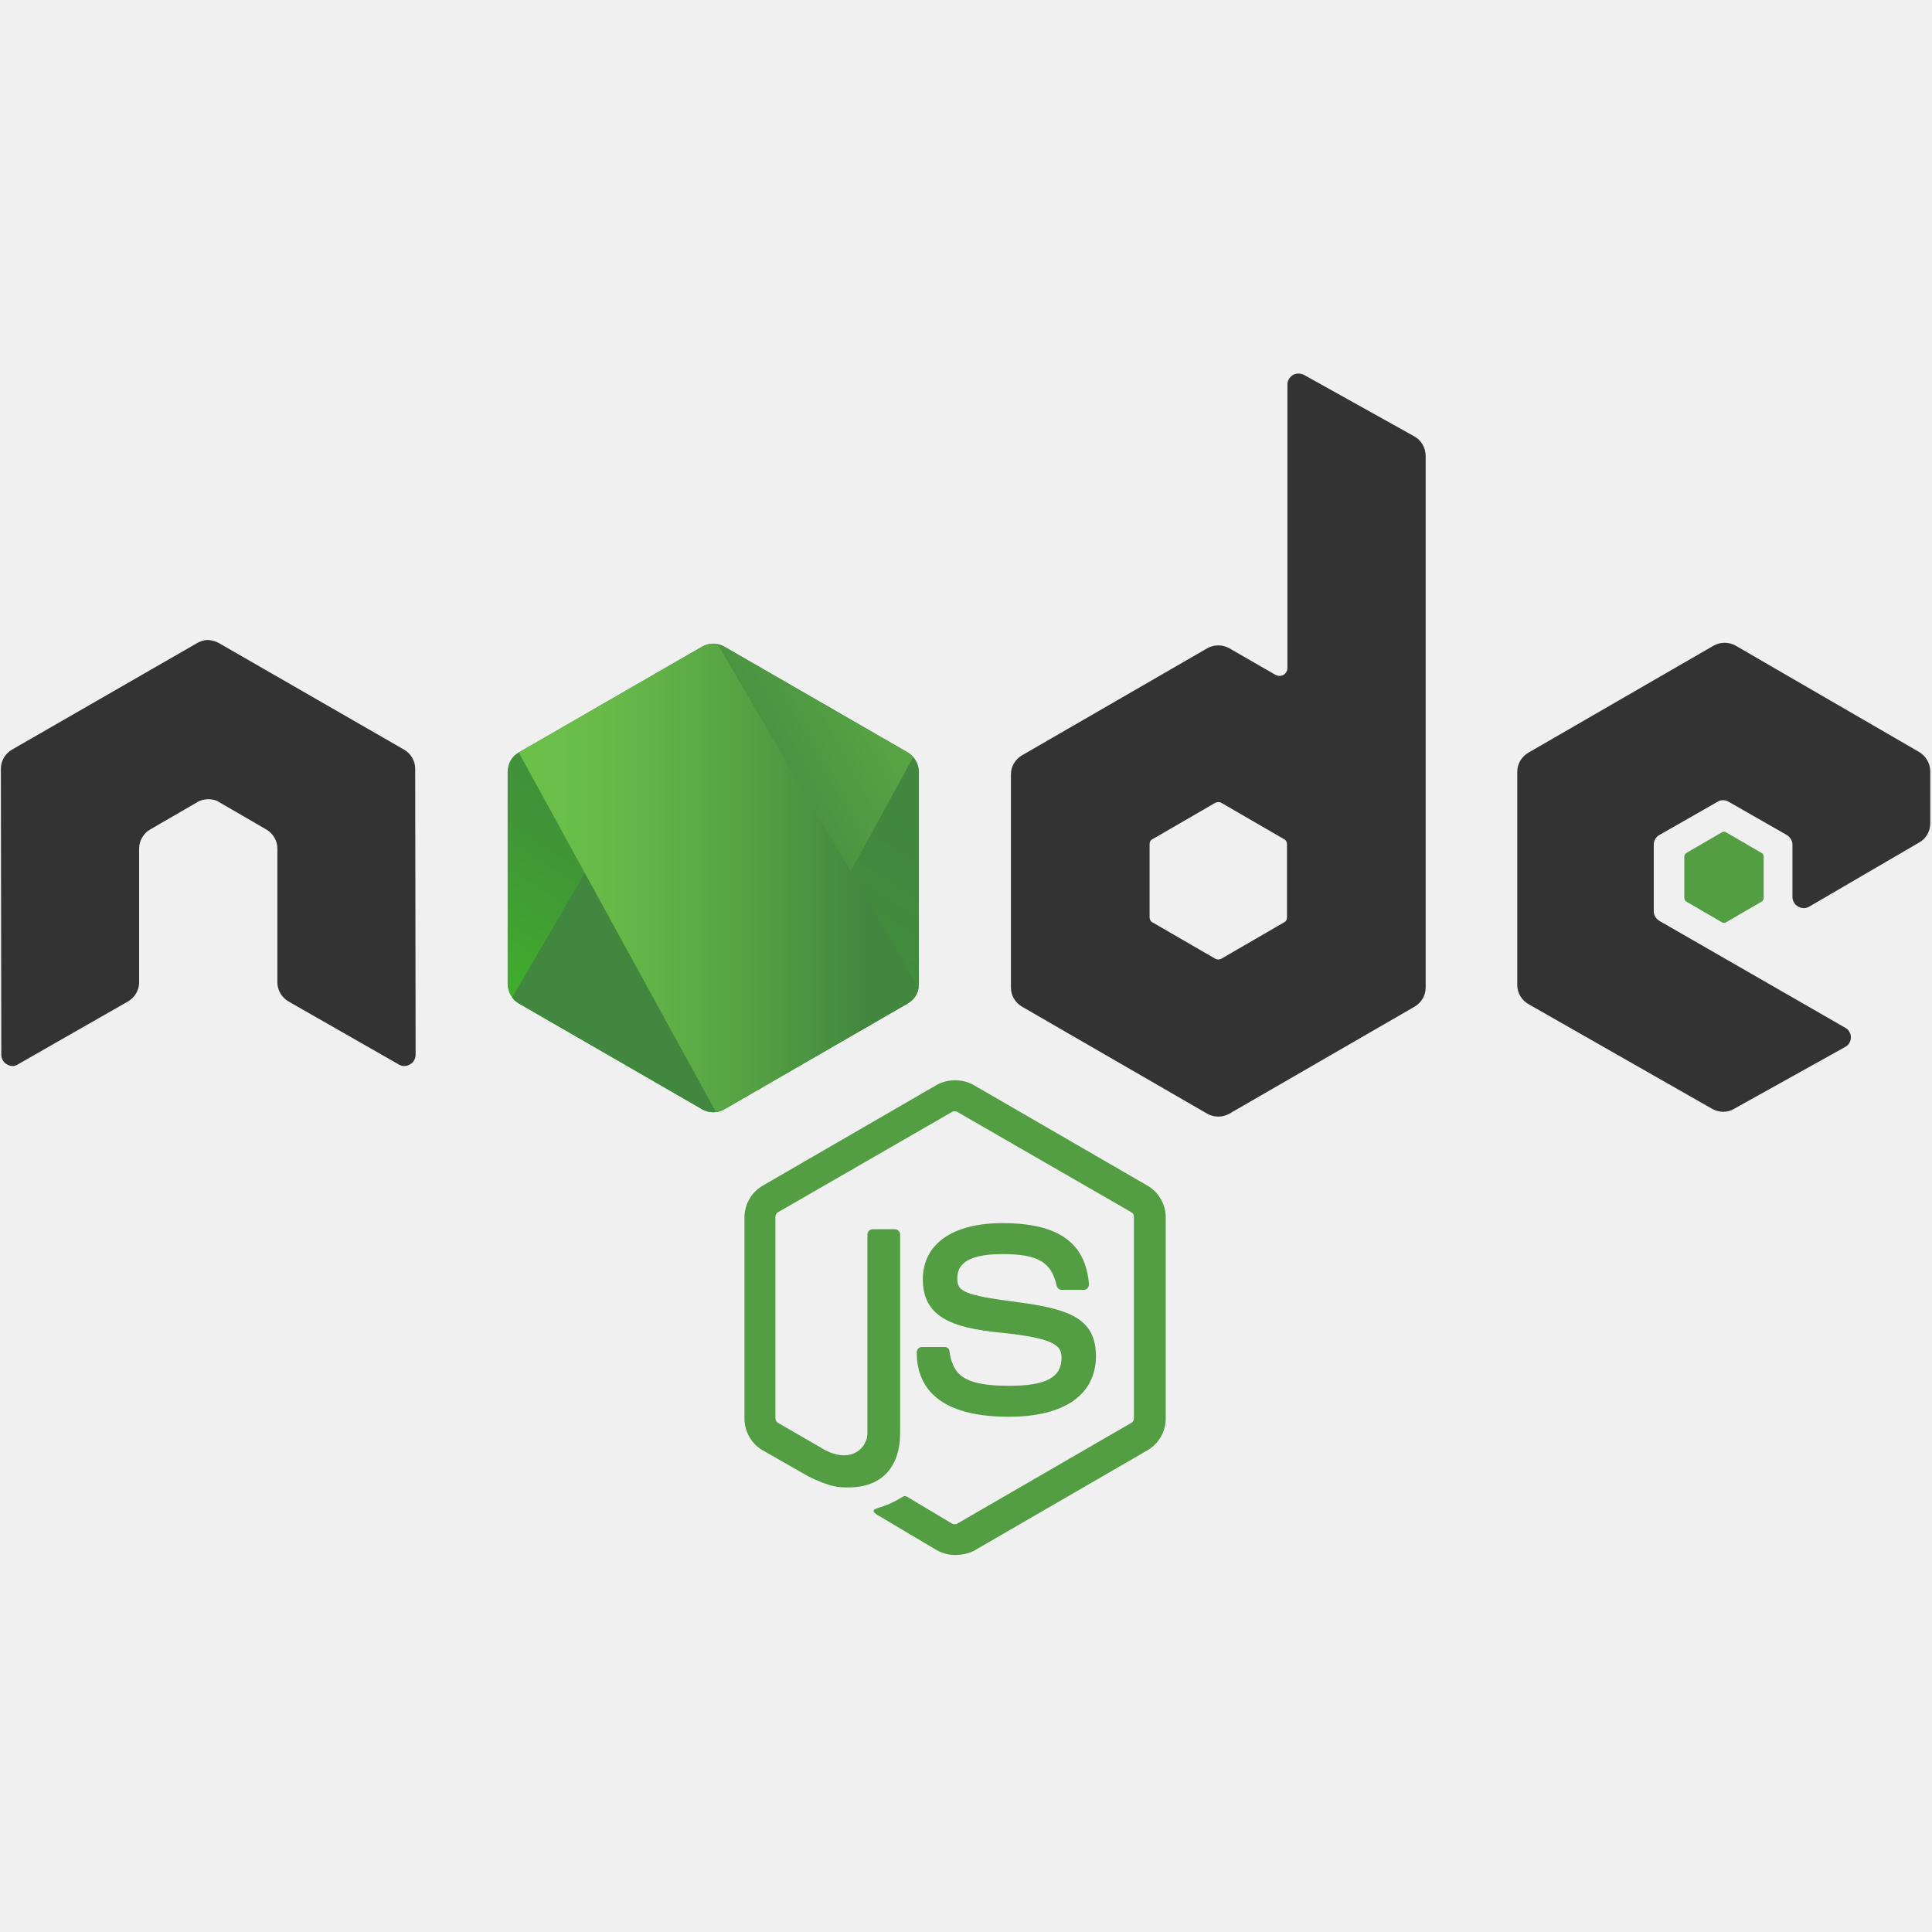
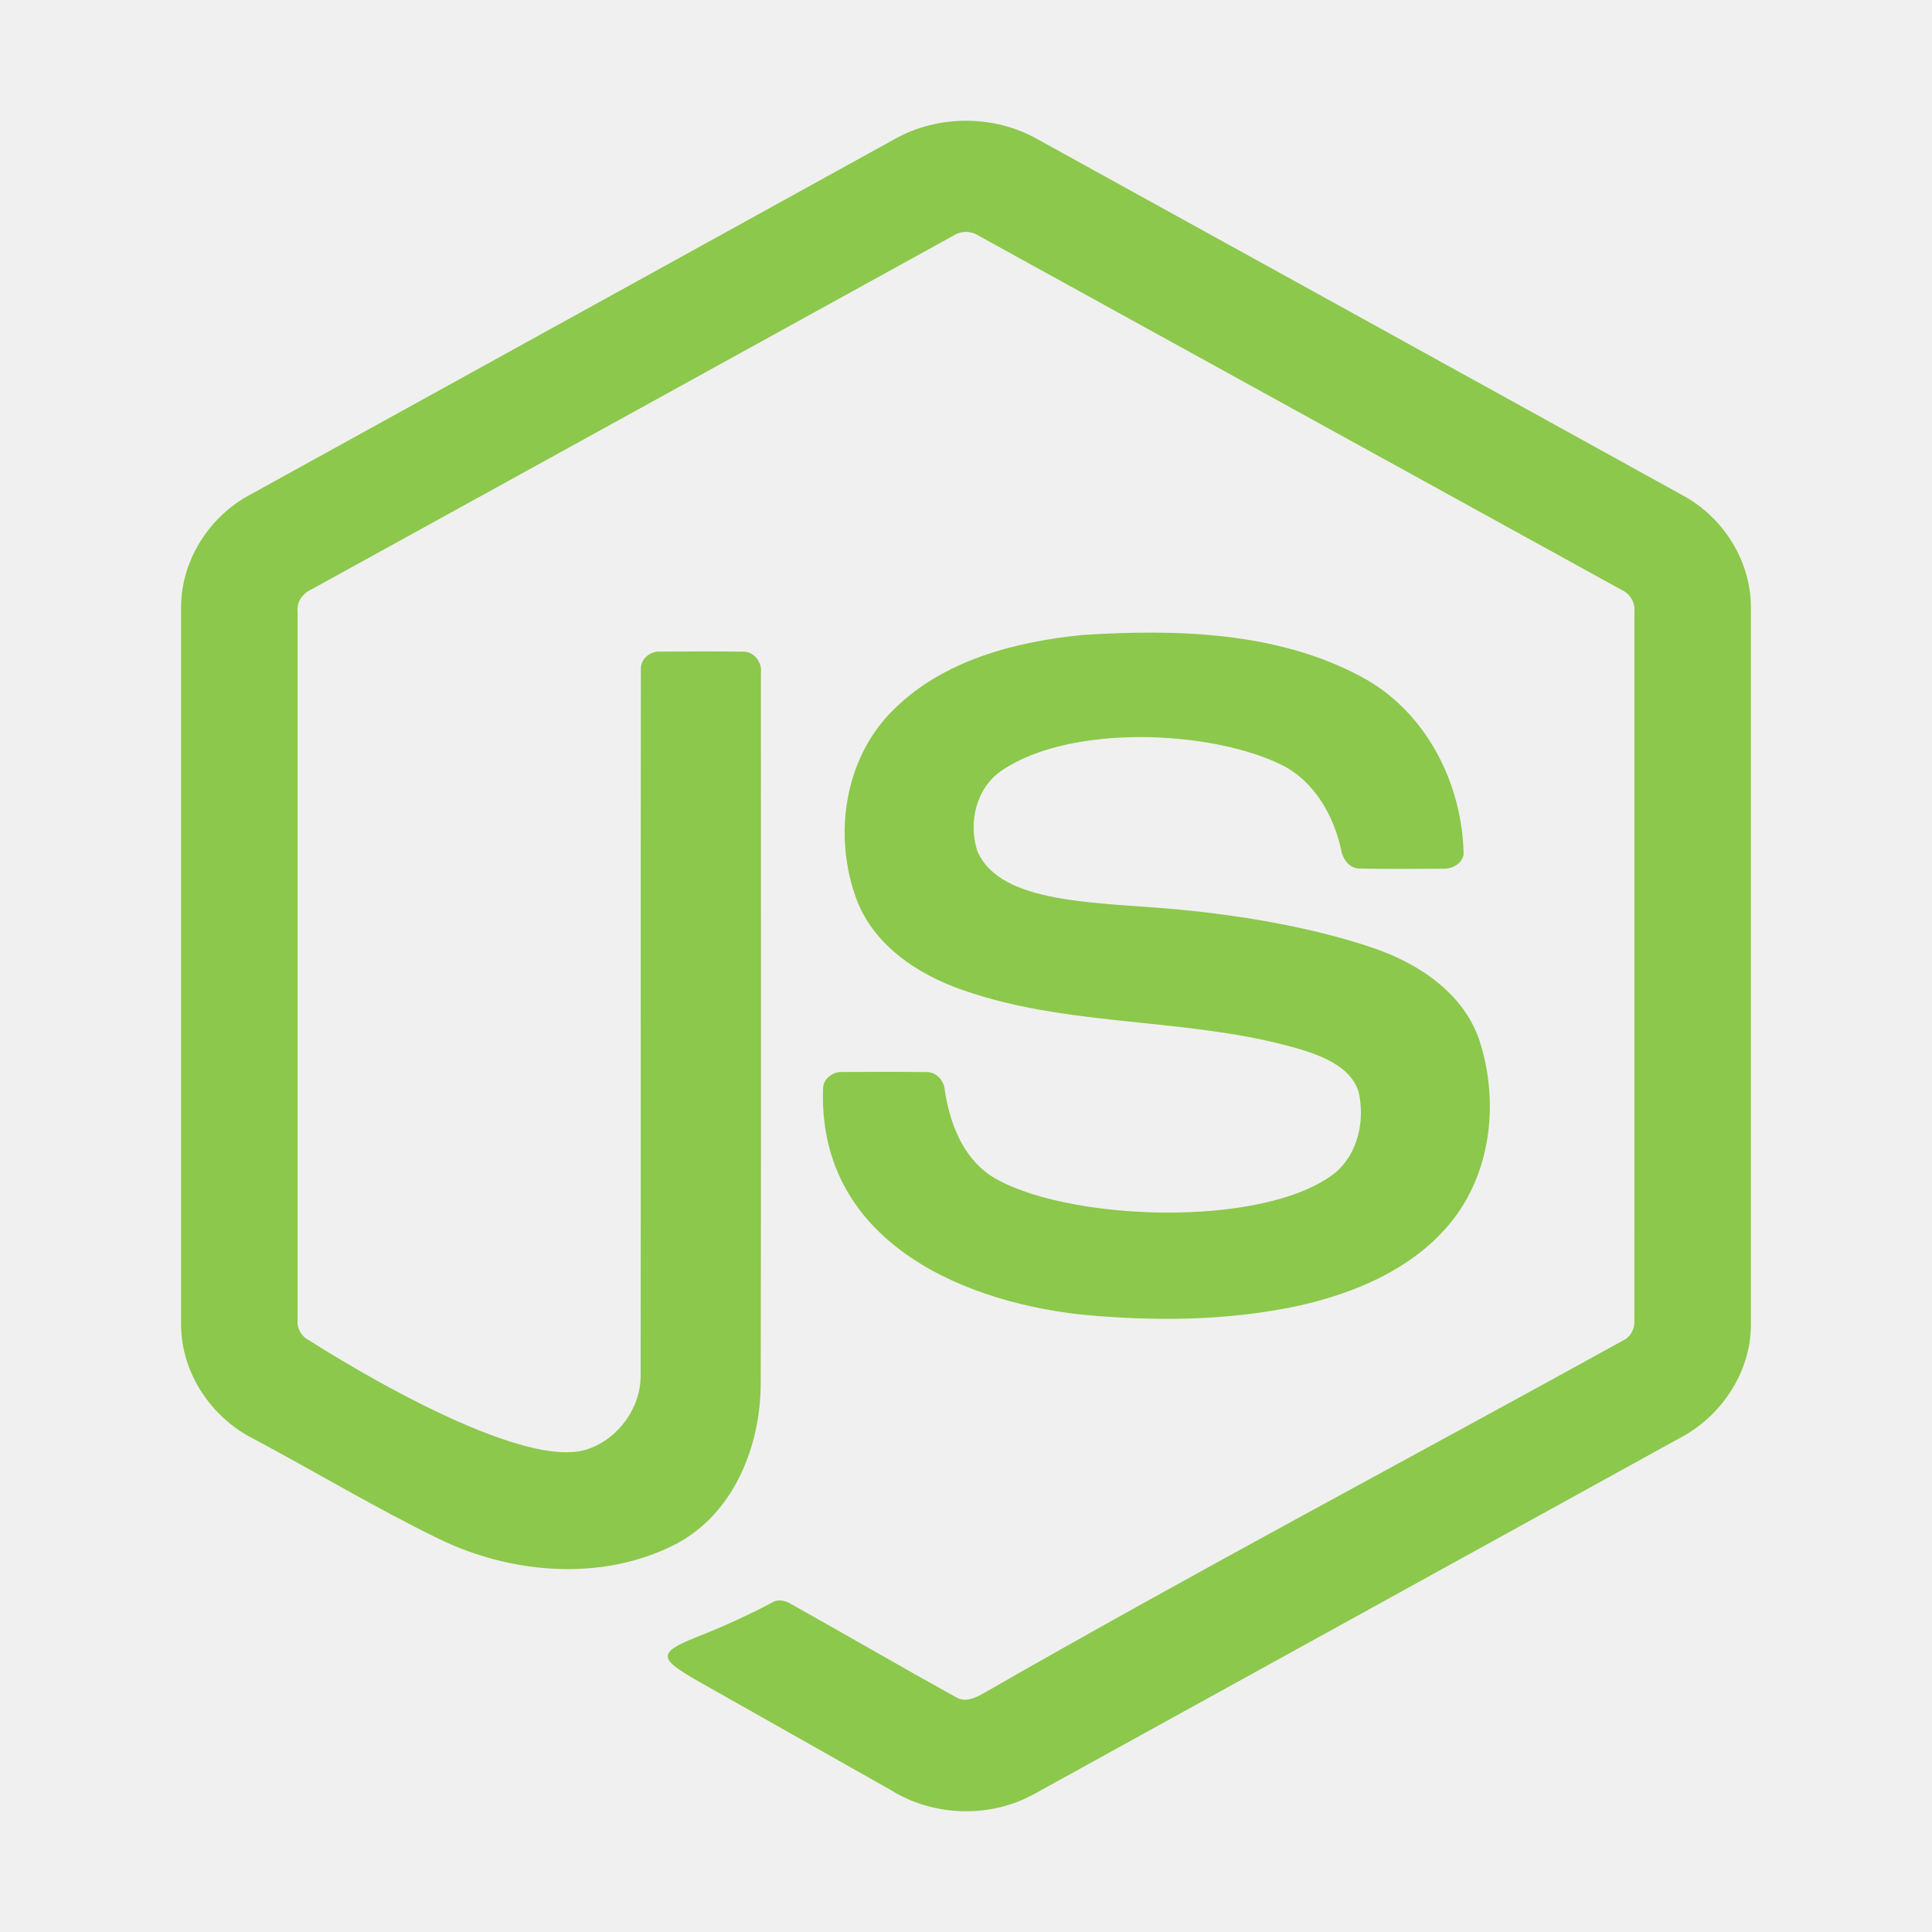
- <svg xmlns="http://www.w3.org/2000/svg" xmlns:xlink="http://www.w3.org/1999/xlink" width="800px" height="800px" viewBox="0 -99 512 512" preserveAspectRatio="xMidYMid">
-   <defs>
-     <linearGradient x1="68.188%" y1="17.487%" x2="27.823%" y2="89.755%" id="b">
-       <stop stop-color="#41873F" offset="0%" />
-       <stop stop-color="#418B3D" offset="32.88%" />
-       <stop stop-color="#419637" offset="63.52%" />
-       <stop stop-color="#3FA92D" offset="93.19%" />
-       <stop stop-color="#3FAE2A" offset="100%" />
-     </linearGradient>
-     <path id="a" d="M57.903 1.85a5.957 5.957 0 0 0-5.894 0L3.352 29.933c-1.85 1.04-2.89 3.005-2.89 5.085v56.286c0 2.08 1.156 4.045 2.89 5.085l48.657 28.085a5.957 5.957 0 0 0 5.894 0l48.658-28.085c1.849-1.04 2.89-3.005 2.89-5.085V35.019c0-2.08-1.157-4.045-2.89-5.085L57.903 1.85z" />
-     <linearGradient x1="43.277%" y1="55.169%" x2="159.245%" y2="-18.306%" id="d">
-       <stop stop-color="#41873F" offset="13.76%" />
-       <stop stop-color="#54A044" offset="40.32%" />
-       <stop stop-color="#66B848" offset="71.36%" />
-       <stop stop-color="#6CC04A" offset="90.81%" />
-     </linearGradient>
-     <linearGradient x1="-4413.77%" y1="13.43%" x2="5327.93%" y2="13.43%" id="e">
-       <stop stop-color="#6CC04A" offset="9.192%" />
-       <stop stop-color="#66B848" offset="28.64%" />
-       <stop stop-color="#54A044" offset="59.68%" />
-       <stop stop-color="#41873F" offset="86.24%" />
-     </linearGradient>
-     <linearGradient x1="-4.389%" y1="49.997%" x2="101.499%" y2="49.997%" id="f">
-       <stop stop-color="#6CC04A" offset="9.192%" />
-       <stop stop-color="#66B848" offset="28.64%" />
-       <stop stop-color="#54A044" offset="59.68%" />
-       <stop stop-color="#41873F" offset="86.24%" />
-     </linearGradient>
-     <linearGradient x1="-9713.77%" y1="36.21%" x2="27.93%" y2="36.21%" id="g">
-       <stop stop-color="#6CC04A" offset="9.192%" />
-       <stop stop-color="#66B848" offset="28.64%" />
-       <stop stop-color="#54A044" offset="59.68%" />
-       <stop stop-color="#41873F" offset="86.24%" />
-     </linearGradient>
-     <linearGradient x1="-103.861%" y1="50.275%" x2="100.797%" y2="50.275%" id="h">
-       <stop stop-color="#6CC04A" offset="9.192%" />
-       <stop stop-color="#66B848" offset="28.64%" />
-       <stop stop-color="#54A044" offset="59.68%" />
-       <stop stop-color="#41873F" offset="86.24%" />
-     </linearGradient>
-     <linearGradient x1="130.613%" y1="-211.069%" x2="4.393%" y2="201.605%" id="i">
-       <stop stop-color="#41873F" offset="0%" />
-       <stop stop-color="#418B3D" offset="32.88%" />
-       <stop stop-color="#419637" offset="63.52%" />
-       <stop stop-color="#3FA92D" offset="93.19%" />
-       <stop stop-color="#3FAE2A" offset="100%" />
-     </linearGradient>
-   </defs>
-   <g fill="none">
-     <path d="M253.11 313.094c-1.733 0-3.351-.462-4.854-1.271l-15.371-9.13c-2.312-1.272-1.156-1.734-.462-1.965 3.12-1.04 3.698-1.272 6.934-3.12.347-.232.81-.116 1.156.115l11.789 7.05c.462.231 1.04.231 1.386 0l46.115-26.698c.462-.231.694-.694.694-1.271v-53.28c0-.579-.232-1.04-.694-1.272l-46.115-26.582c-.462-.232-1.04-.232-1.386 0l-46.115 26.582c-.462.231-.694.809-.694 1.271v53.28c0 .463.232 1.04.694 1.272l12.598 7.281c6.819 3.467 11.095-.578 11.095-4.623v-52.587c0-.693.578-1.387 1.387-1.387h5.894c.694 0 1.387.578 1.387 1.387v52.587c0 9.13-4.97 14.447-13.638 14.447-2.658 0-4.738 0-10.633-2.89l-12.135-6.934c-3.005-1.733-4.854-4.97-4.854-8.437v-53.28c0-3.467 1.849-6.704 4.854-8.437l46.114-26.698c2.89-1.618 6.82-1.618 9.709 0l46.114 26.698c3.005 1.733 4.855 4.97 4.855 8.437v53.28c0 3.467-1.85 6.704-4.855 8.437l-46.114 26.698c-1.503.694-3.236 1.04-4.854 1.04zm14.216-36.637c-20.225 0-24.386-9.246-24.386-17.105 0-.694.578-1.387 1.387-1.387h6.01c.693 0 1.271.462 1.271 1.156.925 6.125 3.583 9.13 15.834 9.13 9.708 0 13.87-2.196 13.87-7.397 0-3.005-1.157-5.2-16.297-6.703-12.598-1.272-20.457-4.045-20.457-14.1 0-9.362 7.86-14.91 21.035-14.91 14.793 0 22.075 5.086 23 16.18 0 .348-.116.694-.347 1.041-.232.231-.578.462-.925.462h-6.01c-.578 0-1.156-.462-1.271-1.04-1.387-6.356-4.97-8.437-14.447-8.437-10.633 0-11.905 3.699-11.905 6.472 0 3.352 1.503 4.392 15.834 6.241 14.216 1.85 20.92 4.508 20.92 14.447-.116 10.171-8.437 15.95-23.116 15.95z" fill="#539E43" />
-     <path d="M110.028 104.712c0-2.08-1.156-4.046-3.005-5.086l-49.004-28.2c-.81-.463-1.734-.694-2.658-.81h-.463c-.924 0-1.849.347-2.658.81l-49.004 28.2c-1.85 1.04-3.005 3.005-3.005 5.086l.116 75.817c0 1.04.578 2.08 1.502 2.543.925.578 2.08.578 2.89 0l29.125-16.643c1.849-1.04 3.005-3.005 3.005-5.085v-35.482c0-2.08 1.155-4.045 3.005-5.085l12.366-7.166c.925-.578 1.965-.81 3.005-.81 1.04 0 2.08.232 2.89.81l12.366 7.166c1.85 1.04 3.005 3.004 3.005 5.085v35.482c0 2.08 1.156 4.045 3.005 5.085l29.125 16.643c.925.578 2.08.578 3.005 0 .925-.463 1.503-1.503 1.503-2.543l-.116-75.817zM345.571.347c-.924-.463-2.08-.463-2.89 0-.924.578-1.502 1.502-1.502 2.542v75.125c0 .693-.346 1.386-1.04 1.849-.693.346-1.387.346-2.08 0l-12.251-7.05a5.957 5.957 0 0 0-5.895 0l-49.004 28.316c-1.849 1.04-3.005 3.005-3.005 5.085v56.516c0 2.08 1.156 4.046 3.005 5.086l49.004 28.316a5.957 5.957 0 0 0 5.895 0l49.004-28.316c1.849-1.04 3.005-3.005 3.005-5.086V21.844c0-2.196-1.156-4.16-3.005-5.201L345.572.347zm-4.507 143.776c0 .578-.231 1.04-.694 1.271l-16.758 9.708a1.714 1.714 0 0 1-1.503 0l-16.758-9.708c-.463-.231-.694-.809-.694-1.271v-19.417c0-.578.231-1.04.694-1.271l16.758-9.709a1.714 1.714 0 0 1 1.503 0l16.758 9.709c.463.23.694.809.694 1.271v19.417zM508.648 124.244c1.85-1.04 2.89-3.005 2.89-5.086v-13.753c0-2.08-1.156-4.045-2.89-5.085l-48.657-28.2a5.957 5.957 0 0 0-5.894 0l-49.004 28.315c-1.85 1.04-3.005 3.005-3.005 5.086v56.516c0 2.08 1.155 4.045 3.005 5.085l48.657 27.738c1.85 1.04 4.045 1.04 5.779 0L489 178.45c.925-.463 1.503-1.503 1.503-2.543 0-1.04-.578-2.08-1.503-2.543l-49.235-28.316c-.924-.577-1.502-1.502-1.502-2.542v-17.683c0-1.04.578-2.08 1.502-2.543l15.372-8.784a2.821 2.821 0 0 1 3.005 0l15.371 8.784c.925.578 1.503 1.502 1.503 2.543v13.869c0 1.04.578 2.08 1.502 2.542.925.578 2.08.578 3.005 0l29.125-16.99z" fill="#333" />
-     <path d="M456.293 121.586a1.05 1.05 0 0 1 1.155 0l9.362 5.432c.347.23.578.577.578 1.04v10.864c0 .462-.231.809-.578 1.04l-9.362 5.432a1.05 1.05 0 0 1-1.155 0l-9.362-5.432c-.347-.231-.578-.578-.578-1.04v-10.864c0-.463.231-.81.578-1.04l9.362-5.432z" fill="#539E43" />
-     <g transform="translate(134.068 70.501)">
-       <mask id="c" fill="#ffffff">
-         <use xlink:href="#a" />
-       </mask>
-       <use fill="url(#b)" xlink:href="#a" />
-       <g mask="url(#c)">
-         <path d="M51.893 1.85L3.121 29.933C1.27 30.974 0 32.94 0 35.02v56.286c0 1.387.578 2.658 1.502 3.698L56.285 1.156c-1.387-.231-3.005-.116-4.392.693zM56.632 125.053c.462-.116.925-.347 1.387-.578l48.773-28.085c1.85-1.04 3.005-3.005 3.005-5.085V35.019c0-1.502-.694-3.005-1.734-4.045l-51.43 94.079z" />
-         <path d="M106.676 29.934L57.788 1.85a8.025 8.025 0 0 0-1.503-.578L1.502 95.12a6.082 6.082 0 0 0 1.619 1.387l48.888 28.085c1.387.809 3.005 1.04 4.507.577l51.432-94.078c-.347-.462-.81-.81-1.272-1.156z" fill="url(#d)" />
-       </g>
-       <g mask="url(#c)">
-         <path d="M109.797 91.305V35.019c0-2.08-1.271-4.045-3.12-5.085L57.786 1.85a5.106 5.106 0 0 0-1.848-.693l53.511 91.42c.231-.347.347-.809.347-1.271zM3.12 29.934C1.272 30.974 0 32.94 0 35.02v56.286c0 2.08 1.387 4.045 3.12 5.085l48.889 28.085c1.156.693 2.427.925 3.814.693L3.467 29.818l-.346.116z" />
-         <path fill="url(#e)" fill-rule="evenodd" d="M50.391.809l-.693.347h.924l-.231-.347z" transform="translate(0 -9.246)" />
-         <path d="M106.792 105.636c1.387-.809 2.427-2.196 2.89-3.698L56.053 10.402c-1.387-.231-2.89-.116-4.16.693L3.351 39.065l52.355 95.465a8.057 8.057 0 0 0 2.196-.693l48.889-28.2z" fill="url(#f)" fill-rule="evenodd" transform="translate(0 -9.246)" />
-         <path fill="url(#g)" fill-rule="evenodd" d="M111.3 104.712l-.347-.578v.809l.346-.231z" transform="translate(0 -9.246)" />
-         <path d="M106.792 105.636l-48.773 28.085a6.973 6.973 0 0 1-2.196.693l.925 1.734 54.089-31.32v-.694l-1.387-2.312c-.231 1.618-1.271 3.005-2.658 3.814z" fill="url(#h)" fill-rule="evenodd" transform="translate(0 -9.246)" />
-         <path d="M106.792 105.636l-48.773 28.085a6.973 6.973 0 0 1-2.196.693l.925 1.734 54.089-31.32v-.694l-1.387-2.312c-.231 1.618-1.271 3.005-2.658 3.814z" fill="url(#i)" fill-rule="evenodd" transform="translate(0 -9.246)" />
-       </g>
-     </g>
-   </g>
+ <svg xmlns="http://www.w3.org/2000/svg" width="800px" height="800px" viewBox="0 0 32 32" fill="none">
+   <path d="M17.172 2.299C16.463 1.9 15.537 1.901 14.827 2.299C11.269 4.262 7.711 6.226 4.152 8.189C3.46 8.553 2.993 9.297 3 10.069V21.933C2.995 22.72 3.486 23.471 4.197 23.83C5.219 24.374 6.212 24.973 7.252 25.48C8.455 26.071 9.958 26.201 11.175 25.585C12.163 25.075 12.602 23.939 12.6 22.896C12.608 18.981 12.602 15.065 12.603 11.15C12.627 10.976 12.496 10.79 12.306 10.794C11.852 10.787 11.396 10.79 10.942 10.793C10.77 10.776 10.602 10.919 10.615 11.092C10.609 14.982 10.616 18.873 10.611 22.764C10.621 23.302 10.258 23.82 9.739 24.001C8.541 24.421 5.122 22.201 5.122 22.201C4.997 22.143 4.917 22.007 4.929 21.872C4.929 17.958 4.93 14.043 4.929 10.13C4.912 9.972 5.009 9.83 5.154 9.765C8.7 7.813 12.245 5.857 15.791 3.903C15.914 3.821 16.086 3.821 16.209 3.904C19.755 5.857 23.3 7.812 26.847 9.764C26.993 9.828 27.086 9.973 27.071 10.13C27.07 14.043 27.072 17.958 27.07 21.871C27.08 22.01 27.009 22.144 26.879 22.205C23.366 24.146 19.813 26.025 16.331 28.023C16.18 28.11 16.008 28.209 15.837 28.113C14.922 27.606 14.017 27.08 13.105 26.569C13.006 26.507 12.879 26.48 12.776 26.55C12.367 26.765 11.982 26.94 11.512 27.126C10.852 27.387 10.958 27.494 11.553 27.84C12.62 28.444 13.689 29.046 14.756 29.65C15.459 30.089 16.402 30.12 17.128 29.715C20.686 27.754 24.244 25.79 27.803 23.829C28.511 23.468 29.005 22.72 29 21.933V10.069C29.007 9.313 28.558 8.582 27.886 8.213C24.316 6.239 20.744 4.271 17.172 2.299Z" fill="#8CC84B" />
+   <path d="M22.542 11.206C21.145 10.459 19.484 10.419 17.931 10.517C16.81 10.628 15.631 10.937 14.814 11.741C13.976 12.549 13.794 13.854 14.192 14.909C14.477 15.654 15.195 16.139 15.937 16.395C16.893 16.733 17.898 16.837 18.903 16.941C19.819 17.037 20.736 17.132 21.616 17.404C21.976 17.523 22.395 17.706 22.506 18.097C22.607 18.561 22.496 19.1 22.119 19.422C20.924 20.368 17.598 20.223 16.417 19.478C15.939 19.161 15.733 18.599 15.649 18.064C15.64 17.897 15.506 17.744 15.325 17.757C14.871 17.752 14.418 17.753 13.964 17.756C13.806 17.743 13.642 17.856 13.633 18.017C13.54 20.469 15.791 21.538 17.904 21.773C19.111 21.888 20.344 21.881 21.533 21.622C22.426 21.419 23.322 21.044 23.937 20.356C24.695 19.52 24.844 18.275 24.504 17.233C24.244 16.456 23.501 15.957 22.742 15.701C21.709 15.347 20.484 15.156 19.549 15.067C18.189 14.938 16.573 14.991 16.188 14.097C16.035 13.629 16.165 13.048 16.595 12.76C17.733 11.989 20.048 12.091 21.227 12.668C21.767 12.938 22.081 13.495 22.21 14.056C22.234 14.222 22.345 14.394 22.536 14.386C22.987 14.396 23.437 14.389 23.887 14.389C24.042 14.4 24.212 14.313 24.242 14.155C24.223 12.981 23.623 11.779 22.542 11.206Z" fill="#8CC84B" />
</svg>
